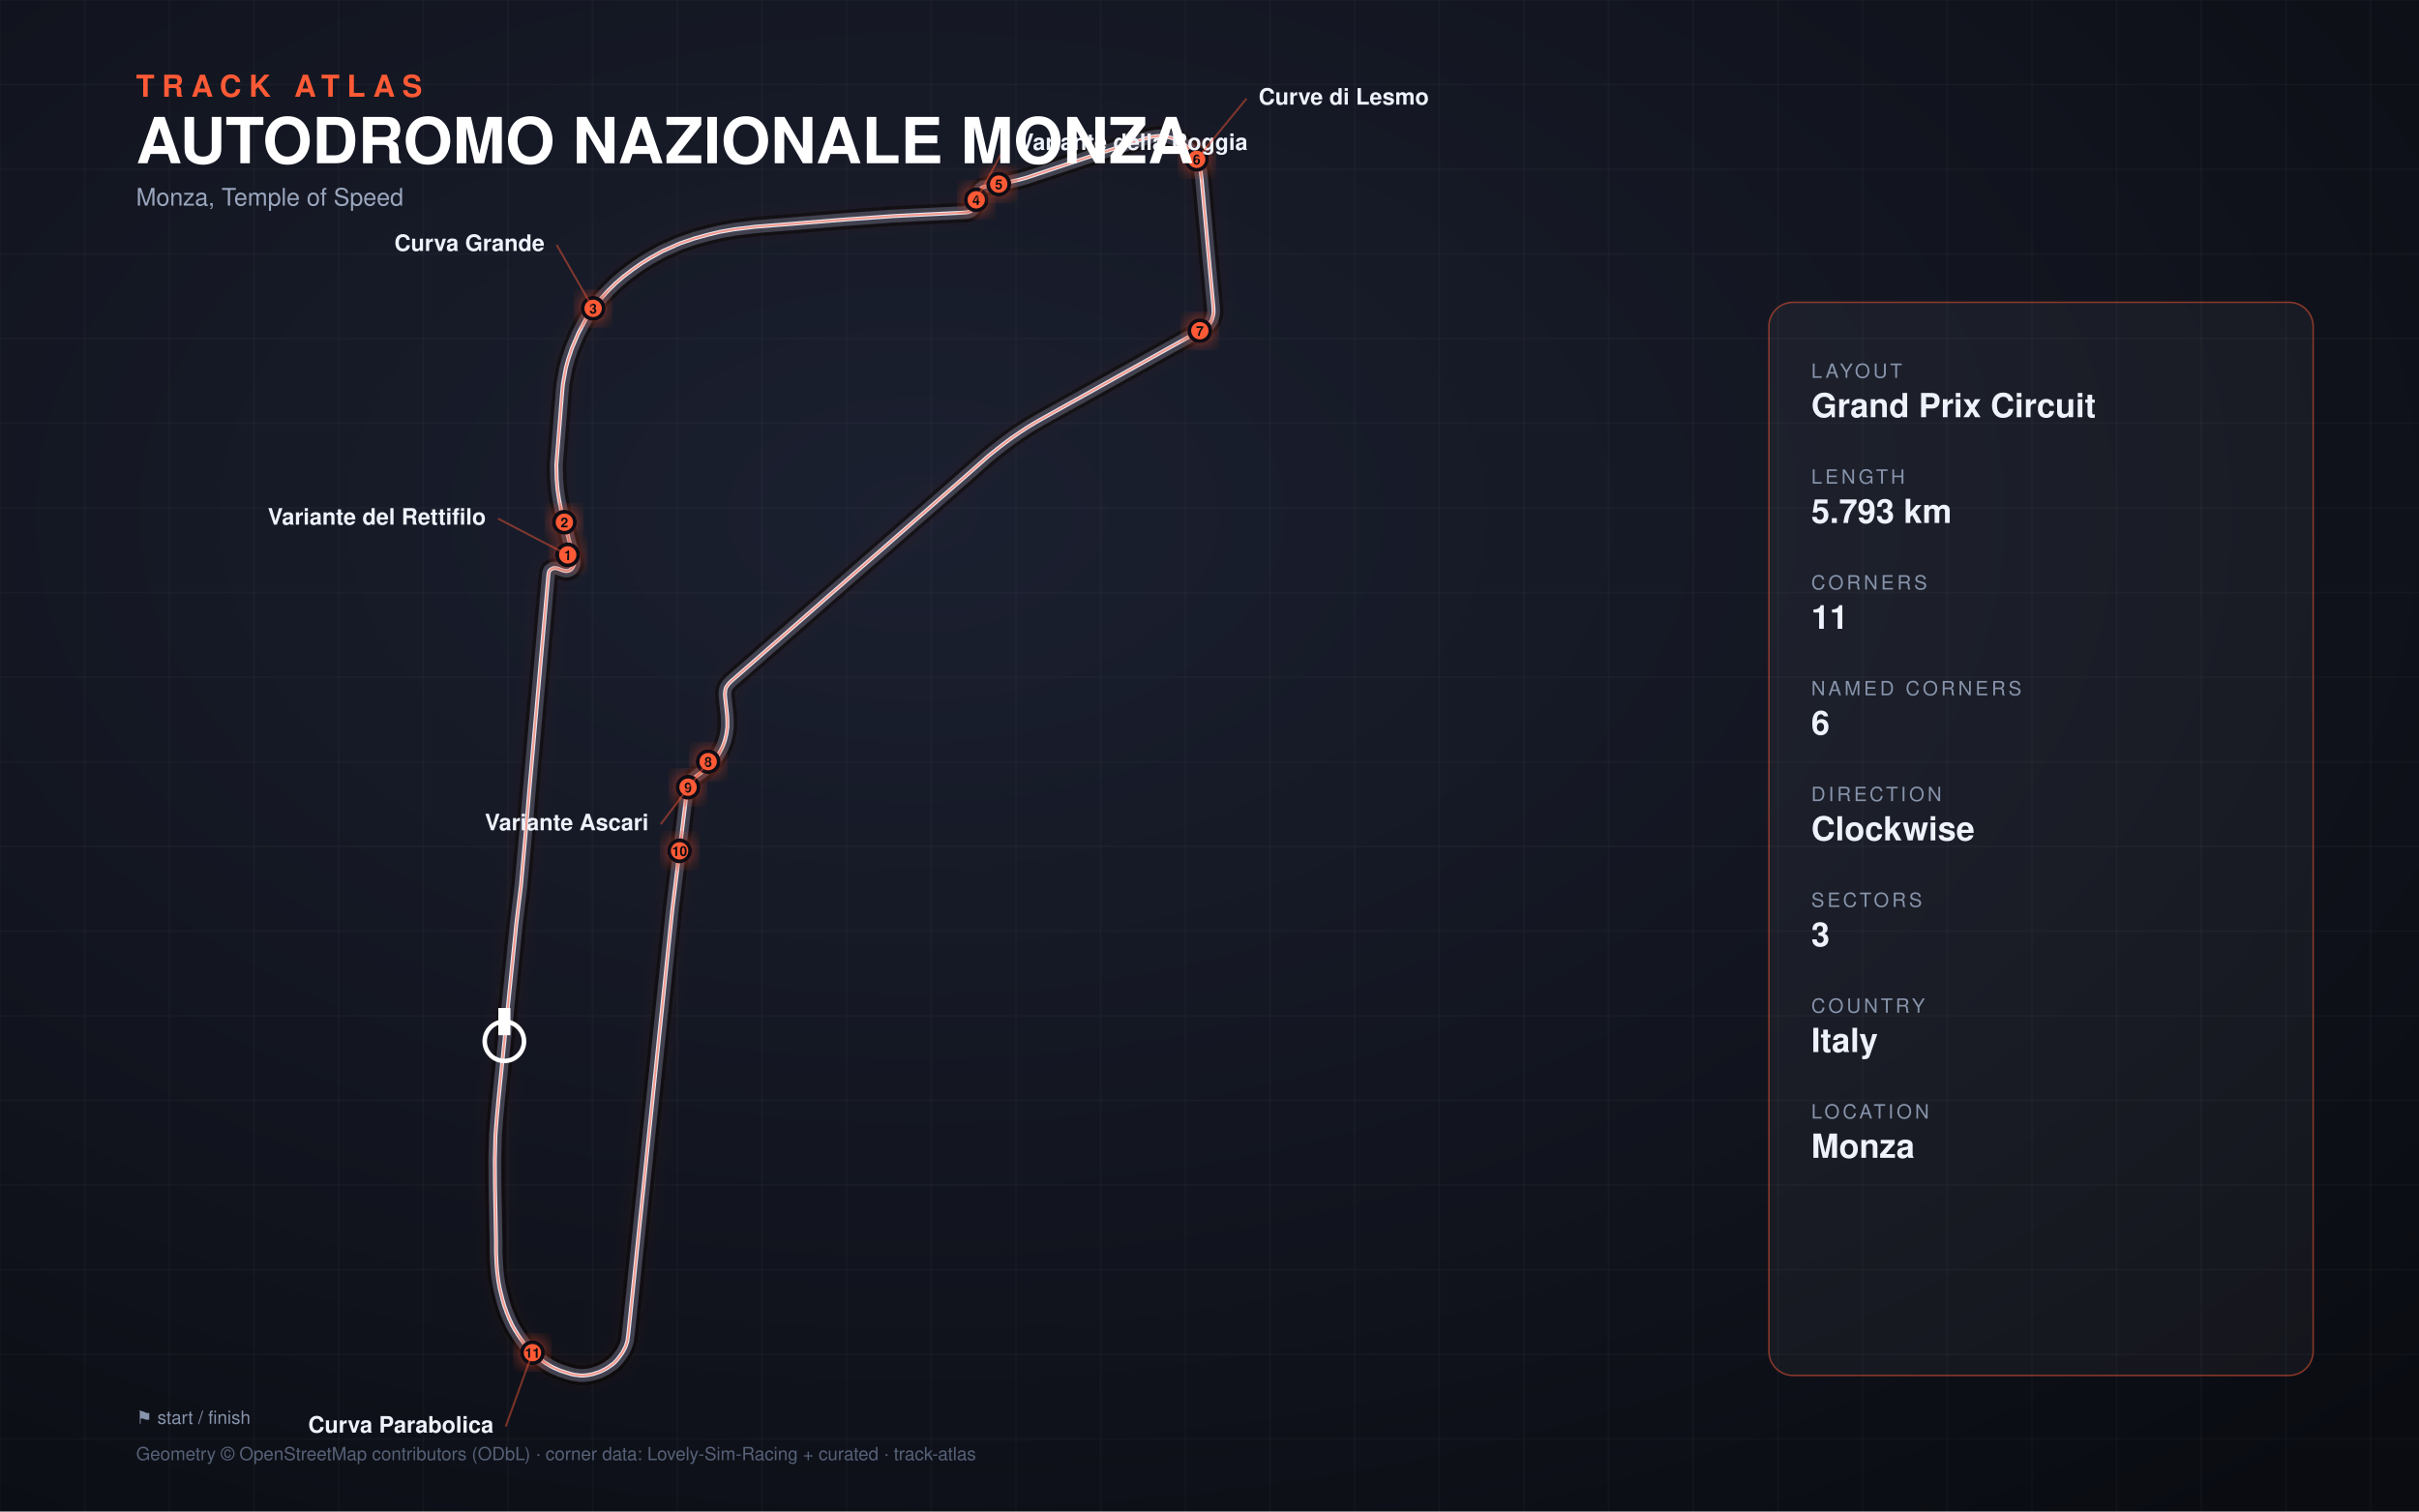
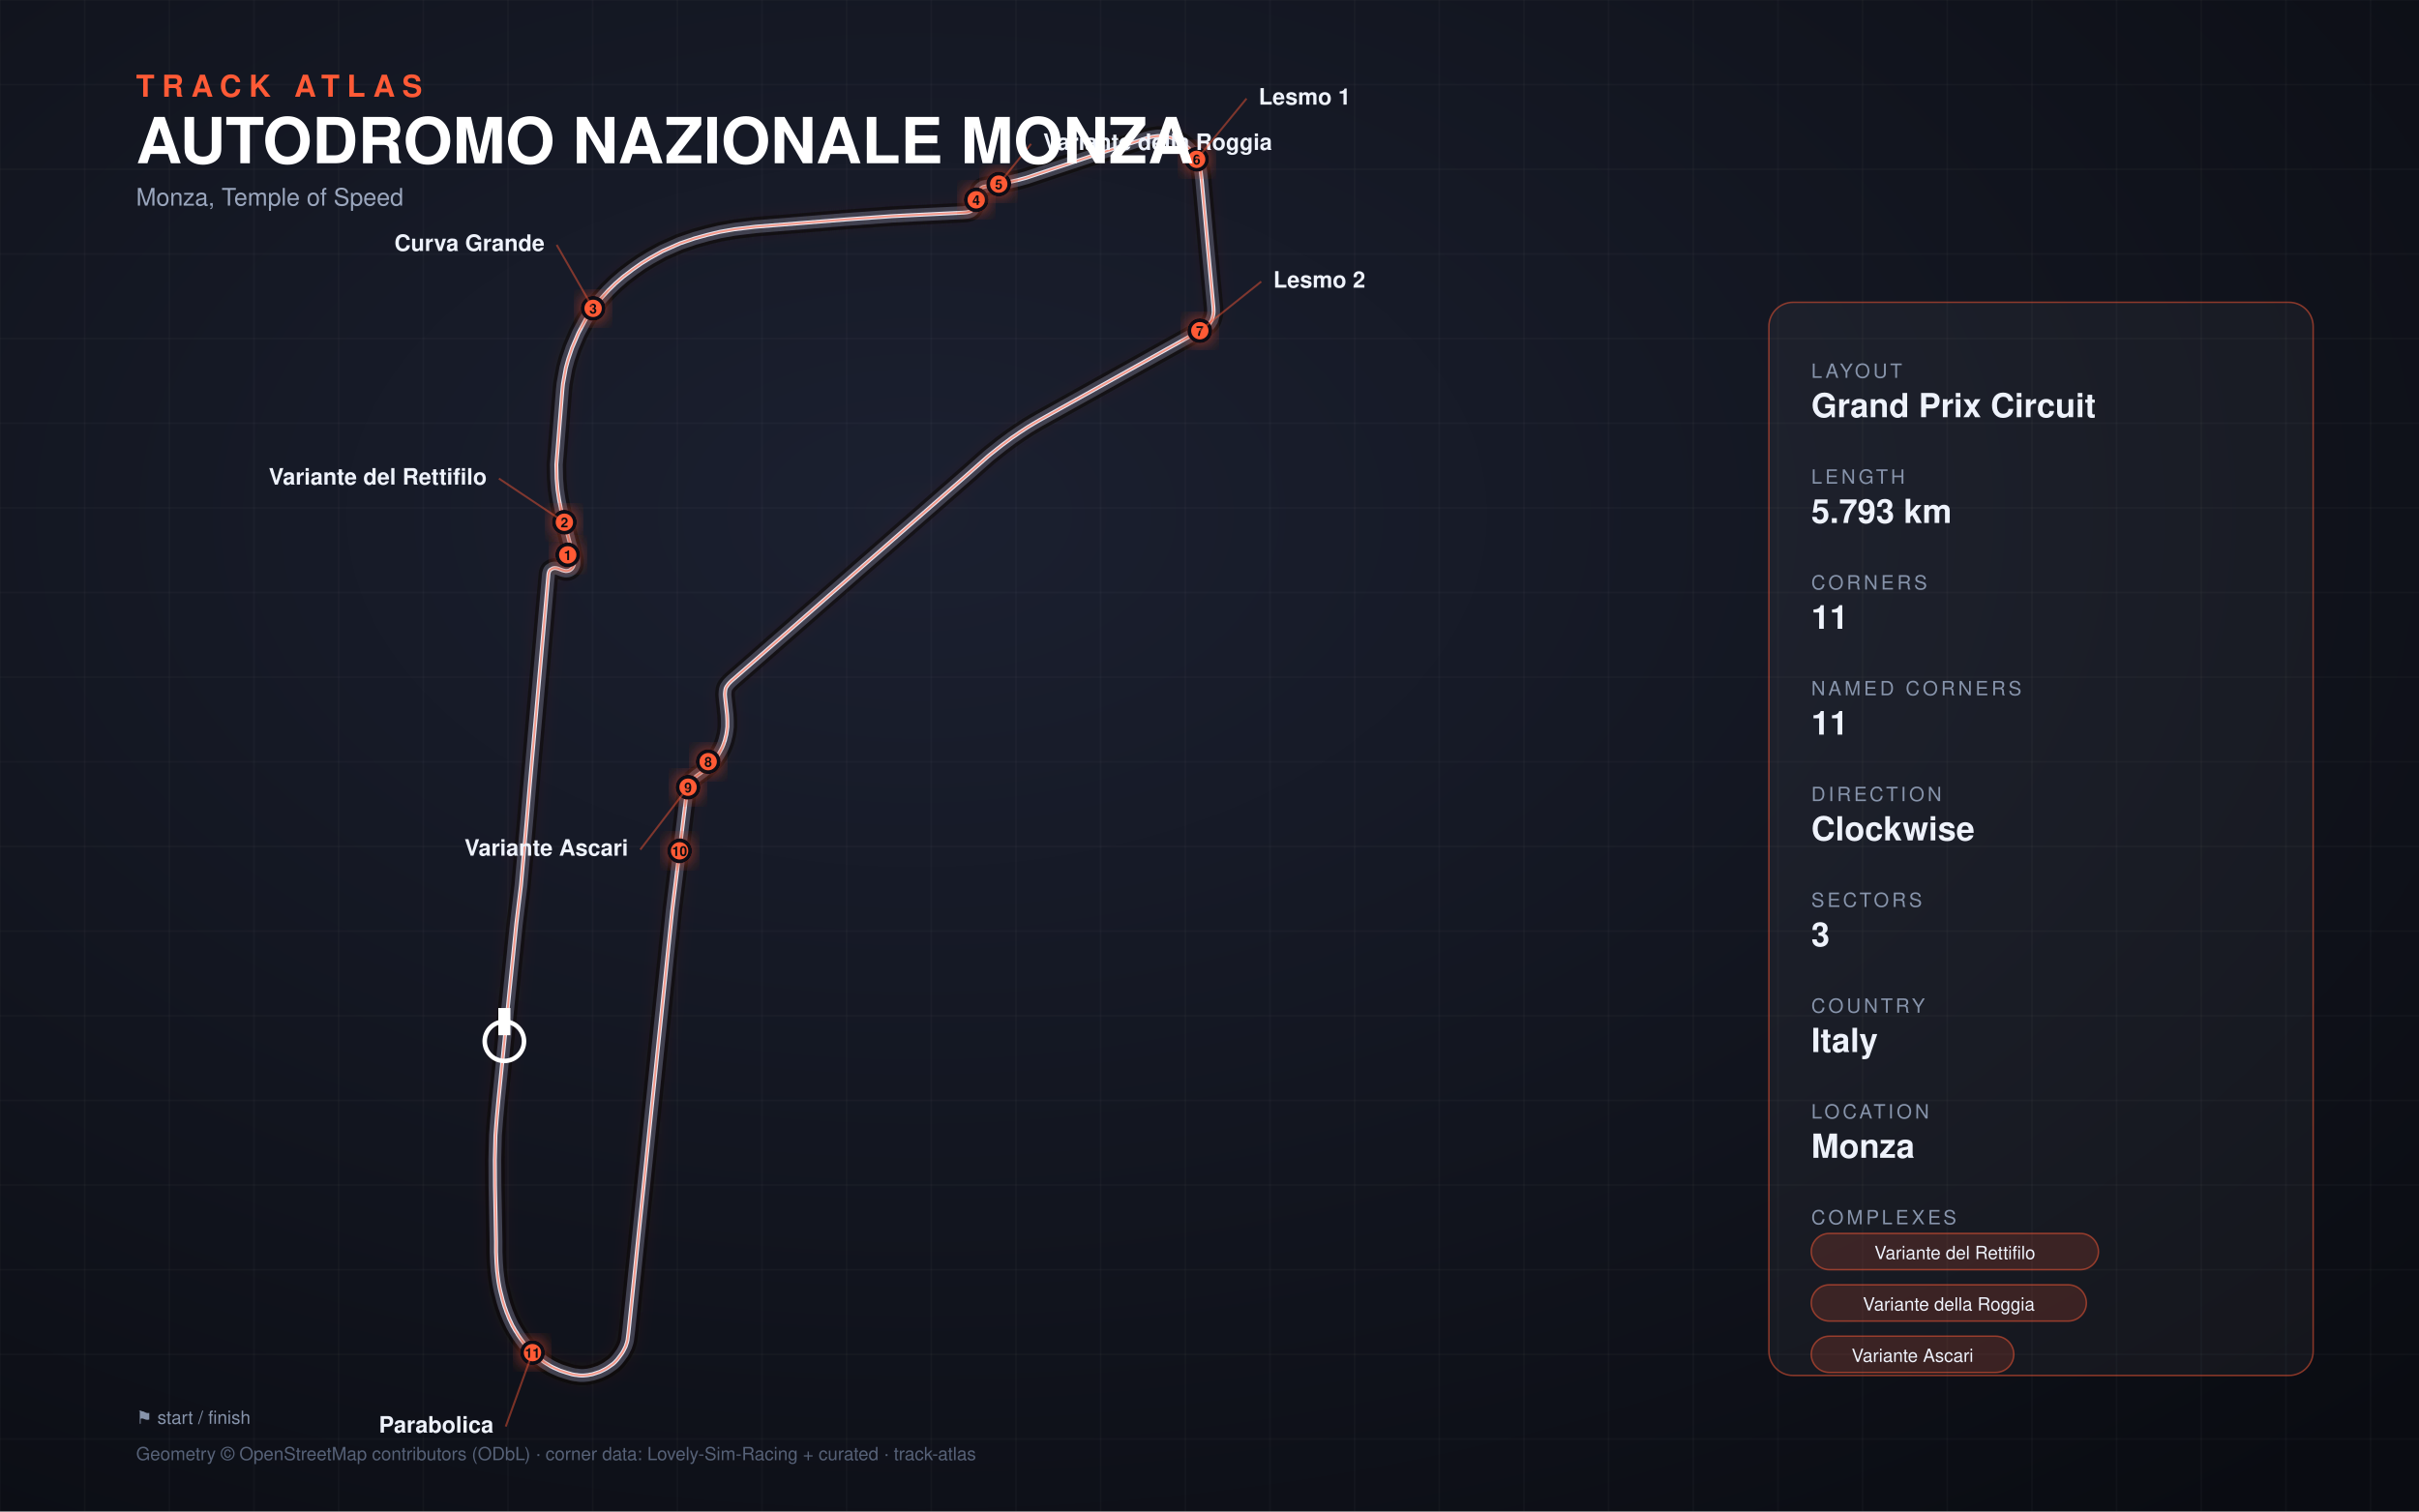
<svg xmlns="http://www.w3.org/2000/svg" width="1600" height="1000" viewBox="0 0 1600 1000" font-family="Helvetica, Arial, sans-serif">
  <defs>
    <radialGradient id="bg" cx="38%" cy="34%" r="85%">
      <stop offset="0%" stop-color="#1b2030" />
      <stop offset="55%" stop-color="#12151f" />
      <stop offset="100%" stop-color="#0a0c12" />
    </radialGradient>
    <linearGradient id="accent" x1="0" y1="0" x2="1" y2="1">
      <stop offset="0%" stop-color="#ff5a36" />
      <stop offset="100%" stop-color="#ffffff" />
    </linearGradient>
    <filter id="glow" x="-40%" y="-40%" width="180%" height="180%">
      <feGaussianBlur stdDeviation="6" result="b" />
      <feMerge>
        <feMergeNode in="b" />
        <feMergeNode in="SourceGraphic" />
      </feMerge>
    </filter>
  </defs>
  <rect width="1600" height="1000" fill="url(#bg)" />
  <line x1="0" y1="0" x2="0" y2="1000" stroke="#ffffff" stroke-opacity="0.025" />
  <line x1="56" y1="0" x2="56" y2="1000" stroke="#ffffff" stroke-opacity="0.025" />
  <line x1="112" y1="0" x2="112" y2="1000" stroke="#ffffff" stroke-opacity="0.025" />
  <line x1="168" y1="0" x2="168" y2="1000" stroke="#ffffff" stroke-opacity="0.025" />
  <line x1="224" y1="0" x2="224" y2="1000" stroke="#ffffff" stroke-opacity="0.025" />
  <line x1="280" y1="0" x2="280" y2="1000" stroke="#ffffff" stroke-opacity="0.025" />
  <line x1="336" y1="0" x2="336" y2="1000" stroke="#ffffff" stroke-opacity="0.025" />
  <line x1="392" y1="0" x2="392" y2="1000" stroke="#ffffff" stroke-opacity="0.025" />
  <line x1="448" y1="0" x2="448" y2="1000" stroke="#ffffff" stroke-opacity="0.025" />
  <line x1="504" y1="0" x2="504" y2="1000" stroke="#ffffff" stroke-opacity="0.025" />
  <line x1="560" y1="0" x2="560" y2="1000" stroke="#ffffff" stroke-opacity="0.025" />
  <line x1="616" y1="0" x2="616" y2="1000" stroke="#ffffff" stroke-opacity="0.025" />
  <line x1="672" y1="0" x2="672" y2="1000" stroke="#ffffff" stroke-opacity="0.025" />
  <line x1="728" y1="0" x2="728" y2="1000" stroke="#ffffff" stroke-opacity="0.025" />
  <line x1="784" y1="0" x2="784" y2="1000" stroke="#ffffff" stroke-opacity="0.025" />
  <line x1="840" y1="0" x2="840" y2="1000" stroke="#ffffff" stroke-opacity="0.025" />
  <line x1="896" y1="0" x2="896" y2="1000" stroke="#ffffff" stroke-opacity="0.025" />
  <line x1="952" y1="0" x2="952" y2="1000" stroke="#ffffff" stroke-opacity="0.025" />
  <line x1="1008" y1="0" x2="1008" y2="1000" stroke="#ffffff" stroke-opacity="0.025" />
  <line x1="1064" y1="0" x2="1064" y2="1000" stroke="#ffffff" stroke-opacity="0.025" />
  <line x1="1120" y1="0" x2="1120" y2="1000" stroke="#ffffff" stroke-opacity="0.025" />
  <line x1="1176" y1="0" x2="1176" y2="1000" stroke="#ffffff" stroke-opacity="0.025" />
  <line x1="1232" y1="0" x2="1232" y2="1000" stroke="#ffffff" stroke-opacity="0.025" />
  <line x1="1288" y1="0" x2="1288" y2="1000" stroke="#ffffff" stroke-opacity="0.025" />
  <line x1="1344" y1="0" x2="1344" y2="1000" stroke="#ffffff" stroke-opacity="0.025" />
  <line x1="1400" y1="0" x2="1400" y2="1000" stroke="#ffffff" stroke-opacity="0.025" />
  <line x1="1456" y1="0" x2="1456" y2="1000" stroke="#ffffff" stroke-opacity="0.025" />
  <line x1="1512" y1="0" x2="1512" y2="1000" stroke="#ffffff" stroke-opacity="0.025" />
  <line x1="1568" y1="0" x2="1568" y2="1000" stroke="#ffffff" stroke-opacity="0.025" />
  <line x1="0" y1="0" x2="1600" y2="0" stroke="#ffffff" stroke-opacity="0.025" />
  <line x1="0" y1="56" x2="1600" y2="56" stroke="#ffffff" stroke-opacity="0.025" />
  <line x1="0" y1="112" x2="1600" y2="112" stroke="#ffffff" stroke-opacity="0.025" />
  <line x1="0" y1="168" x2="1600" y2="168" stroke="#ffffff" stroke-opacity="0.025" />
  <line x1="0" y1="224" x2="1600" y2="224" stroke="#ffffff" stroke-opacity="0.025" />
  <line x1="0" y1="280" x2="1600" y2="280" stroke="#ffffff" stroke-opacity="0.025" />
  <line x1="0" y1="336" x2="1600" y2="336" stroke="#ffffff" stroke-opacity="0.025" />
  <line x1="0" y1="392" x2="1600" y2="392" stroke="#ffffff" stroke-opacity="0.025" />
  <line x1="0" y1="448" x2="1600" y2="448" stroke="#ffffff" stroke-opacity="0.025" />
  <line x1="0" y1="504" x2="1600" y2="504" stroke="#ffffff" stroke-opacity="0.025" />
  <line x1="0" y1="560" x2="1600" y2="560" stroke="#ffffff" stroke-opacity="0.025" />
  <line x1="0" y1="616" x2="1600" y2="616" stroke="#ffffff" stroke-opacity="0.025" />
  <line x1="0" y1="672" x2="1600" y2="672" stroke="#ffffff" stroke-opacity="0.025" />
  <line x1="0" y1="728" x2="1600" y2="728" stroke="#ffffff" stroke-opacity="0.025" />
  <line x1="0" y1="784" x2="1600" y2="784" stroke="#ffffff" stroke-opacity="0.025" />
  <line x1="0" y1="840" x2="1600" y2="840" stroke="#ffffff" stroke-opacity="0.025" />
  <line x1="0" y1="896" x2="1600" y2="896" stroke="#ffffff" stroke-opacity="0.025" />
  <line x1="0" y1="952" x2="1600" y2="952" stroke="#ffffff" stroke-opacity="0.025" />
  <path d="M 415.7,881.6 L 430.6,737.3 L 444.7,601.8 L 453.8,527.7 L 454.6,522.8 L 454.9,521.3 L 455.4,520.0 L 455.8,519.0 L 456.5,517.6 L 457.2,516.6 L 458.0,515.7 L 458.9,514.9 L 459.9,514.0 L 461.3,512.9 L 463.3,511.5 L 465.3,510.0 L 467.6,508.0 L 468.8,507.0 L 469.8,505.9 L 470.7,505.1 L 471.4,504.3 L 472.7,502.8 L 473.9,501.1 L 475.1,499.3 L 476.4,497.0 L 477.7,494.5 L 478.6,492.3 L 479.5,489.7 L 479.9,487.9 L 480.4,486.0 L 480.8,483.4 L 481.1,480.8 L 481.1,477.0 L 481.0,474.7 L 480.9,472.9 L 479.8,462.9 L 479.6,461.0 L 479.5,459.4 L 479.6,457.7 L 479.8,456.2 L 480.1,455.2 L 480.5,454.4 L 481.0,453.7 L 481.7,452.7 L 482.6,451.7 L 483.8,450.5 L 484.5,449.9 L 575.1,370.6 L 582.1,364.5 L 642.7,311.5 L 653.5,301.9 L 655.3,300.4 L 657.2,298.9 L 659.7,296.9 L 663.0,294.3 L 666.1,292.0 L 669.3,289.6 L 671.7,288.0 L 674.1,286.3 L 679.9,282.5 L 683.7,280.2 L 687.3,278.1 L 793.8,218.7 L 795.2,217.8 L 796.5,217.0 L 797.1,216.6 L 797.7,216.2 L 798.6,215.5 L 799.5,214.7 L 800.3,213.8 L 800.6,213.2 L 801.0,212.6 L 801.4,212.0 L 801.8,210.8 L 802.2,209.5 L 802.5,208.2 L 802.7,206.7 L 802.7,205.3 L 802.6,203.2 L 798.9,163.6 L 794.8,118.7 L 794.5,116.3 L 794.2,113.7 L 793.8,111.4 L 793.4,110.2 L 793.0,108.8 L 792.6,107.7 L 792.1,106.6 L 791.7,105.8 L 791.0,104.5 L 790.3,103.2 L 789.5,102.0 L 788.6,100.7 L 787.4,99.3 L 786.0,97.8 L 784.8,96.8 L 783.6,95.8 L 782.6,95.0 L 781.2,94.1 L 779.4,93.1 L 777.6,92.3 L 776.7,91.9 L 775.5,91.5 L 774.3,91.1 L 773.3,90.8 L 772.2,90.6 L 771.0,90.3 L 769.9,90.2 L 768.7,90.1 L 767.4,90.0 L 765.8,90.0 L 764.2,90.2 L 762.1,90.5 L 760.2,90.9 L 758.3,91.4 L 721.4,103.4 L 678.9,117.6 L 676.7,118.2 L 674.1,118.9 L 671.6,119.5 L 668.5,120.2 L 666.5,120.6 L 664.4,121.1 L 661.6,121.6 L 658.7,122.1 L 654.1,122.9 L 652.2,123.3 L 651.3,123.5 L 650.4,123.7 L 649.8,124.0 L 649.2,124.4 L 648.6,124.9 L 648.2,125.5 L 647.8,126.2 L 647.5,126.9 L 647.1,127.8 L 646.8,128.7 L 644.9,135.3 L 644.6,136.1 L 644.3,136.8 L 644.0,137.5 L 643.6,138.1 L 643.3,138.6 L 642.8,139.1 L 642.3,139.5 L 641.8,139.8 L 641.0,140.1 L 640.2,140.3 L 639.2,140.5 L 638.1,140.6 L 636.9,140.7 L 620.4,141.5 L 603.9,142.3 L 590.2,143.0 L 559.5,145.2 L 499.7,150.0 L 485.7,151.7 L 476.1,153.4 L 468.2,155.3 L 459.5,157.7 L 449.8,161.0 L 438.3,166.1 L 430.0,170.7 L 424.3,174.2 L 418.6,178.2 L 412.4,182.9 L 407.2,187.4 L 402.2,192.3 L 397.3,197.7 L 392.7,203.5 L 387.3,211.5 L 382.6,220.3 L 378.4,230.1 L 375.9,237.5 L 374.3,243.3 L 372.4,253.8 L 372.0,257.6 L 368.0,307.4 L 368.2,316.7 L 368.8,324.0 L 369.8,330.6 L 371.4,338.5 L 377.9,363.1 L 378.5,365.7 L 379.5,369.7 L 379.6,370.7 L 379.7,371.7 L 379.7,372.7 L 379.5,373.8 L 379.1,374.8 L 378.5,375.8 L 377.9,376.5 L 377.1,377.1 L 376.3,377.5 L 375.4,377.7 L 374.3,377.8 L 373.2,377.6 L 372.1,377.3 L 369.2,376.2 L 368.1,375.9 L 366.8,375.8 L 365.7,376.0 L 364.6,376.6 L 363.8,377.1 L 363.3,377.9 L 363.0,378.8 L 362.8,379.6 L 362.7,380.6 L 350.6,517.3 L 350.2,521.9 L 348.5,542.0 L 344.6,585.7 L 341.5,611.3 L 329.7,727.7 L 328.6,739.6 L 327.7,751.1 L 327.3,767.3 L 327.4,784.7 L 328.1,821.4 L 328.1,828.4 L 328.4,835.3 L 328.8,840.8 L 329.3,844.9 L 329.8,848.4 L 330.3,851.2 L 330.9,854.0 L 332.0,858.3 L 332.5,860.3 L 333.1,862.3 L 333.7,864.3 L 334.4,866.2 L 335.0,868.0 L 335.8,869.9 L 336.7,872.2 L 337.5,873.9 L 338.3,875.6 L 339.0,877.1 L 339.9,878.6 L 340.6,879.9 L 341.9,881.9 L 342.6,883.1 L 344.8,886.3 L 346.6,888.7 L 348.6,891.1 L 350.4,893.0 L 352.3,895.0 L 354.2,896.7 L 355.5,897.8 L 357.0,899.0 L 358.1,899.8 L 359.8,901.1 L 361.2,902.0 L 362.7,902.9 L 364.5,904.0 L 366.3,904.9 L 368.1,905.7 L 370.6,906.8 L 373.4,907.7 L 374.9,908.2 L 376.3,908.6 L 378.3,909.2 L 379.3,909.4 L 380.4,909.6 L 381.5,909.7 L 382.7,909.9 L 384.0,910.0 L 384.9,910.0 L 386.0,910.0 L 387.3,909.9 L 389.1,909.7 L 390.4,909.4 L 391.7,909.2 L 394.2,908.4 L 396.6,907.6 L 397.7,907.1 L 398.9,906.5 L 399.9,906.0 L 401.0,905.4 L 402.4,904.5 L 403.8,903.5 L 405.5,902.3 L 406.7,901.2 L 408.1,899.7 L 409.2,898.3 L 410.3,896.8 L 411.6,895.0 L 412.5,893.4 L 413.2,892.0 L 413.8,890.8 L 414.3,889.3 L 414.7,888.1 L 415.1,886.4 L 415.3,884.7 L 415.7,881.6 Z" fill="none" stroke="#000000" stroke-opacity="0.5" stroke-width="13" stroke-linejoin="round" stroke-linecap="round" />
  <path d="M 415.7,881.6 L 430.6,737.3 L 444.7,601.8 L 453.8,527.7 L 454.6,522.8 L 454.9,521.3 L 455.4,520.0 L 455.8,519.0 L 456.5,517.6 L 457.2,516.6 L 458.0,515.7 L 458.9,514.9 L 459.9,514.0 L 461.3,512.9 L 463.3,511.5 L 465.3,510.0 L 467.6,508.0 L 468.8,507.0 L 469.8,505.9 L 470.7,505.1 L 471.4,504.3 L 472.7,502.8 L 473.9,501.1 L 475.1,499.3 L 476.4,497.0 L 477.7,494.5 L 478.6,492.3 L 479.5,489.7 L 479.9,487.9 L 480.4,486.0 L 480.8,483.4 L 481.1,480.8 L 481.1,477.0 L 481.0,474.7 L 480.9,472.9 L 479.8,462.9 L 479.6,461.0 L 479.5,459.4 L 479.6,457.7 L 479.8,456.2 L 480.1,455.2 L 480.5,454.4 L 481.0,453.7 L 481.7,452.7 L 482.6,451.7 L 483.8,450.5 L 484.5,449.9 L 575.1,370.6 L 582.1,364.5 L 642.7,311.5 L 653.5,301.9 L 655.3,300.4 L 657.2,298.9 L 659.7,296.9 L 663.0,294.3 L 666.1,292.0 L 669.3,289.6 L 671.7,288.0 L 674.1,286.3 L 679.9,282.5 L 683.7,280.2 L 687.3,278.1 L 793.8,218.7 L 795.2,217.8 L 796.5,217.0 L 797.1,216.6 L 797.7,216.2 L 798.6,215.5 L 799.5,214.7 L 800.3,213.8 L 800.6,213.2 L 801.0,212.6 L 801.4,212.0 L 801.8,210.8 L 802.2,209.5 L 802.5,208.2 L 802.7,206.7 L 802.7,205.3 L 802.6,203.2 L 798.9,163.6 L 794.8,118.7 L 794.5,116.3 L 794.2,113.7 L 793.8,111.4 L 793.4,110.2 L 793.0,108.8 L 792.6,107.7 L 792.1,106.6 L 791.7,105.8 L 791.0,104.5 L 790.3,103.2 L 789.5,102.0 L 788.6,100.7 L 787.4,99.3 L 786.0,97.8 L 784.8,96.8 L 783.6,95.8 L 782.6,95.0 L 781.2,94.1 L 779.4,93.1 L 777.6,92.3 L 776.7,91.9 L 775.5,91.5 L 774.3,91.1 L 773.3,90.8 L 772.2,90.6 L 771.0,90.3 L 769.9,90.2 L 768.7,90.1 L 767.4,90.0 L 765.8,90.0 L 764.2,90.2 L 762.1,90.5 L 760.2,90.9 L 758.3,91.4 L 721.4,103.4 L 678.9,117.6 L 676.7,118.2 L 674.1,118.9 L 671.6,119.5 L 668.5,120.2 L 666.5,120.6 L 664.4,121.1 L 661.6,121.6 L 658.7,122.1 L 654.1,122.9 L 652.2,123.3 L 651.3,123.5 L 650.4,123.7 L 649.8,124.0 L 649.2,124.4 L 648.6,124.9 L 648.2,125.5 L 647.8,126.2 L 647.5,126.9 L 647.1,127.8 L 646.8,128.7 L 644.9,135.3 L 644.6,136.1 L 644.3,136.8 L 644.0,137.5 L 643.6,138.1 L 643.3,138.6 L 642.8,139.1 L 642.3,139.5 L 641.8,139.8 L 641.0,140.1 L 640.2,140.3 L 639.2,140.5 L 638.1,140.6 L 636.9,140.7 L 620.4,141.5 L 603.9,142.3 L 590.2,143.0 L 559.5,145.2 L 499.7,150.0 L 485.7,151.7 L 476.1,153.4 L 468.2,155.3 L 459.5,157.7 L 449.8,161.0 L 438.3,166.1 L 430.0,170.7 L 424.3,174.2 L 418.6,178.2 L 412.4,182.9 L 407.2,187.4 L 402.2,192.3 L 397.3,197.7 L 392.7,203.5 L 387.3,211.5 L 382.6,220.3 L 378.4,230.1 L 375.9,237.5 L 374.3,243.3 L 372.4,253.8 L 372.0,257.6 L 368.0,307.4 L 368.2,316.7 L 368.8,324.0 L 369.8,330.6 L 371.4,338.5 L 377.9,363.1 L 378.5,365.7 L 379.5,369.7 L 379.6,370.7 L 379.7,371.7 L 379.7,372.7 L 379.5,373.8 L 379.1,374.8 L 378.5,375.8 L 377.9,376.5 L 377.1,377.1 L 376.3,377.5 L 375.4,377.7 L 374.3,377.8 L 373.2,377.6 L 372.1,377.3 L 369.2,376.2 L 368.1,375.9 L 366.8,375.8 L 365.7,376.0 L 364.6,376.6 L 363.8,377.1 L 363.3,377.9 L 363.0,378.8 L 362.8,379.6 L 362.7,380.6 L 350.6,517.3 L 350.2,521.9 L 348.5,542.0 L 344.6,585.7 L 341.5,611.3 L 329.7,727.7 L 328.6,739.6 L 327.7,751.1 L 327.3,767.3 L 327.4,784.7 L 328.1,821.4 L 328.1,828.4 L 328.4,835.3 L 328.8,840.8 L 329.3,844.9 L 329.8,848.4 L 330.3,851.2 L 330.9,854.0 L 332.0,858.3 L 332.5,860.3 L 333.1,862.3 L 333.7,864.3 L 334.4,866.2 L 335.0,868.0 L 335.8,869.9 L 336.7,872.2 L 337.5,873.9 L 338.3,875.6 L 339.0,877.1 L 339.9,878.6 L 340.6,879.9 L 341.9,881.9 L 342.6,883.1 L 344.8,886.3 L 346.6,888.7 L 348.6,891.1 L 350.4,893.0 L 352.3,895.0 L 354.2,896.7 L 355.5,897.8 L 357.0,899.0 L 358.1,899.8 L 359.8,901.1 L 361.2,902.0 L 362.7,902.9 L 364.5,904.0 L 366.3,904.9 L 368.1,905.7 L 370.6,906.8 L 373.4,907.7 L 374.9,908.2 L 376.3,908.6 L 378.3,909.2 L 379.3,909.4 L 380.4,909.6 L 381.5,909.7 L 382.7,909.9 L 384.0,910.0 L 384.9,910.0 L 386.0,910.0 L 387.3,909.9 L 389.1,909.7 L 390.4,909.4 L 391.7,909.2 L 394.2,908.4 L 396.6,907.6 L 397.7,907.1 L 398.9,906.5 L 399.9,906.0 L 401.0,905.4 L 402.4,904.5 L 403.8,903.5 L 405.5,902.3 L 406.7,901.2 L 408.1,899.7 L 409.2,898.3 L 410.3,896.8 L 411.6,895.0 L 412.5,893.4 L 413.2,892.0 L 413.8,890.8 L 414.3,889.3 L 414.7,888.1 L 415.1,886.4 L 415.3,884.7 L 415.7,881.6 Z" fill="none" stroke="#39404f" stroke-width="8.5" stroke-linejoin="round" stroke-linecap="round" />
  <path d="M 415.7,881.6 L 430.6,737.3 L 444.7,601.8 L 453.8,527.7 L 454.6,522.8 L 454.9,521.3 L 455.4,520.0 L 455.8,519.0 L 456.5,517.6 L 457.2,516.6 L 458.0,515.7 L 458.9,514.9 L 459.9,514.0 L 461.3,512.9 L 463.3,511.5 L 465.3,510.0 L 467.6,508.0 L 468.8,507.0 L 469.8,505.9 L 470.7,505.1 L 471.4,504.3 L 472.7,502.8 L 473.9,501.1 L 475.1,499.3 L 476.4,497.0 L 477.7,494.5 L 478.6,492.3 L 479.5,489.7 L 479.9,487.9 L 480.4,486.0 L 480.8,483.4 L 481.1,480.8 L 481.1,477.0 L 481.0,474.7 L 480.9,472.9 L 479.8,462.9 L 479.6,461.0 L 479.5,459.4 L 479.6,457.7 L 479.8,456.2 L 480.1,455.2 L 480.5,454.4 L 481.0,453.7 L 481.7,452.7 L 482.6,451.7 L 483.8,450.5 L 484.5,449.9 L 575.1,370.6 L 582.1,364.5 L 642.7,311.5 L 653.5,301.9 L 655.3,300.4 L 657.2,298.9 L 659.7,296.9 L 663.0,294.3 L 666.1,292.0 L 669.3,289.6 L 671.7,288.0 L 674.1,286.3 L 679.9,282.5 L 683.7,280.2 L 687.3,278.1 L 793.8,218.7 L 795.2,217.8 L 796.5,217.0 L 797.1,216.6 L 797.7,216.2 L 798.6,215.5 L 799.5,214.7 L 800.3,213.8 L 800.6,213.2 L 801.0,212.6 L 801.4,212.0 L 801.8,210.8 L 802.2,209.5 L 802.5,208.2 L 802.7,206.7 L 802.7,205.3 L 802.6,203.2 L 798.9,163.6 L 794.8,118.7 L 794.5,116.3 L 794.2,113.7 L 793.8,111.4 L 793.4,110.2 L 793.0,108.8 L 792.6,107.7 L 792.1,106.6 L 791.7,105.8 L 791.0,104.5 L 790.3,103.2 L 789.5,102.0 L 788.6,100.7 L 787.4,99.3 L 786.0,97.8 L 784.8,96.8 L 783.6,95.8 L 782.6,95.0 L 781.2,94.1 L 779.4,93.1 L 777.6,92.3 L 776.7,91.9 L 775.5,91.5 L 774.3,91.1 L 773.3,90.8 L 772.2,90.6 L 771.0,90.3 L 769.9,90.2 L 768.7,90.1 L 767.4,90.0 L 765.8,90.0 L 764.2,90.2 L 762.1,90.5 L 760.2,90.9 L 758.3,91.4 L 721.4,103.4 L 678.9,117.6 L 676.7,118.2 L 674.1,118.9 L 671.6,119.5 L 668.5,120.2 L 666.5,120.6 L 664.4,121.1 L 661.6,121.6 L 658.7,122.1 L 654.1,122.9 L 652.2,123.3 L 651.3,123.5 L 650.4,123.7 L 649.8,124.0 L 649.2,124.4 L 648.6,124.9 L 648.2,125.5 L 647.8,126.2 L 647.5,126.9 L 647.1,127.8 L 646.8,128.7 L 644.9,135.3 L 644.6,136.1 L 644.3,136.8 L 644.0,137.5 L 643.6,138.1 L 643.3,138.6 L 642.8,139.1 L 642.3,139.5 L 641.8,139.8 L 641.0,140.1 L 640.2,140.3 L 639.2,140.5 L 638.1,140.6 L 636.9,140.7 L 620.4,141.5 L 603.9,142.3 L 590.2,143.0 L 559.5,145.2 L 499.7,150.0 L 485.7,151.7 L 476.1,153.4 L 468.2,155.3 L 459.5,157.7 L 449.8,161.0 L 438.3,166.1 L 430.0,170.7 L 424.3,174.2 L 418.6,178.2 L 412.4,182.9 L 407.2,187.4 L 402.2,192.3 L 397.3,197.7 L 392.7,203.5 L 387.3,211.5 L 382.6,220.3 L 378.4,230.1 L 375.9,237.5 L 374.3,243.3 L 372.4,253.8 L 372.0,257.6 L 368.0,307.4 L 368.2,316.7 L 368.8,324.0 L 369.8,330.6 L 371.4,338.5 L 377.9,363.1 L 378.5,365.7 L 379.5,369.7 L 379.6,370.7 L 379.7,371.7 L 379.7,372.7 L 379.5,373.8 L 379.1,374.8 L 378.5,375.8 L 377.9,376.5 L 377.1,377.1 L 376.3,377.5 L 375.4,377.7 L 374.3,377.8 L 373.2,377.6 L 372.1,377.3 L 369.2,376.2 L 368.1,375.9 L 366.8,375.8 L 365.7,376.0 L 364.6,376.6 L 363.8,377.1 L 363.3,377.9 L 363.0,378.8 L 362.8,379.6 L 362.7,380.6 L 350.6,517.3 L 350.2,521.9 L 348.5,542.0 L 344.6,585.7 L 341.5,611.3 L 329.7,727.7 L 328.6,739.6 L 327.7,751.1 L 327.3,767.3 L 327.4,784.7 L 328.1,821.4 L 328.1,828.4 L 328.4,835.3 L 328.8,840.8 L 329.3,844.9 L 329.8,848.4 L 330.3,851.2 L 330.9,854.0 L 332.0,858.3 L 332.5,860.3 L 333.1,862.3 L 333.7,864.3 L 334.4,866.2 L 335.0,868.0 L 335.8,869.9 L 336.7,872.2 L 337.5,873.9 L 338.3,875.6 L 339.0,877.1 L 339.9,878.6 L 340.6,879.9 L 341.9,881.9 L 342.6,883.1 L 344.8,886.3 L 346.6,888.7 L 348.6,891.1 L 350.4,893.0 L 352.3,895.0 L 354.2,896.7 L 355.5,897.8 L 357.0,899.0 L 358.1,899.8 L 359.8,901.1 L 361.2,902.0 L 362.7,902.9 L 364.5,904.0 L 366.3,904.9 L 368.1,905.7 L 370.6,906.8 L 373.4,907.7 L 374.9,908.2 L 376.3,908.6 L 378.3,909.2 L 379.3,909.4 L 380.4,909.6 L 381.5,909.7 L 382.7,909.9 L 384.0,910.0 L 384.9,910.0 L 386.0,910.0 L 387.3,909.9 L 389.1,909.7 L 390.4,909.4 L 391.7,909.2 L 394.2,908.4 L 396.6,907.6 L 397.7,907.1 L 398.9,906.5 L 399.9,906.0 L 401.0,905.4 L 402.4,904.5 L 403.8,903.5 L 405.5,902.3 L 406.7,901.2 L 408.1,899.7 L 409.2,898.3 L 410.3,896.8 L 411.6,895.0 L 412.5,893.4 L 413.2,892.0 L 413.8,890.8 L 414.3,889.3 L 414.7,888.1 L 415.1,886.4 L 415.3,884.7 L 415.7,881.6 Z" fill="none" stroke="#e7edf8" stroke-width="2.6" stroke-linejoin="round" stroke-linecap="round" />
  <path d="M 415.7,881.6 L 430.6,737.3 L 444.7,601.8 L 453.8,527.7 L 454.6,522.8 L 454.9,521.3 L 455.4,520.0 L 455.8,519.0 L 456.5,517.6 L 457.2,516.6 L 458.0,515.7 L 458.9,514.9 L 459.9,514.0 L 461.3,512.9 L 463.3,511.5 L 465.3,510.0 L 467.6,508.0 L 468.8,507.0 L 469.8,505.9 L 470.7,505.1 L 471.4,504.3 L 472.7,502.8 L 473.9,501.1 L 475.1,499.3 L 476.4,497.0 L 477.7,494.5 L 478.6,492.3 L 479.5,489.7 L 479.9,487.9 L 480.4,486.0 L 480.8,483.4 L 481.1,480.8 L 481.1,477.0 L 481.0,474.7 L 480.9,472.9 L 479.8,462.9 L 479.6,461.0 L 479.5,459.4 L 479.6,457.7 L 479.8,456.2 L 480.1,455.2 L 480.5,454.4 L 481.0,453.7 L 481.7,452.7 L 482.6,451.7 L 483.8,450.5 L 484.5,449.9 L 575.1,370.6 L 582.1,364.5 L 642.7,311.5 L 653.5,301.9 L 655.3,300.4 L 657.2,298.9 L 659.7,296.9 L 663.0,294.3 L 666.1,292.0 L 669.3,289.6 L 671.7,288.0 L 674.1,286.3 L 679.9,282.5 L 683.7,280.2 L 687.3,278.1 L 793.8,218.7 L 795.2,217.8 L 796.5,217.0 L 797.1,216.6 L 797.7,216.2 L 798.6,215.5 L 799.5,214.7 L 800.3,213.8 L 800.6,213.2 L 801.0,212.6 L 801.4,212.0 L 801.8,210.8 L 802.2,209.5 L 802.5,208.2 L 802.7,206.7 L 802.7,205.3 L 802.6,203.2 L 798.9,163.6 L 794.8,118.7 L 794.5,116.3 L 794.2,113.7 L 793.8,111.4 L 793.4,110.2 L 793.0,108.8 L 792.6,107.7 L 792.1,106.6 L 791.7,105.8 L 791.0,104.5 L 790.3,103.2 L 789.5,102.0 L 788.6,100.7 L 787.4,99.3 L 786.0,97.8 L 784.8,96.8 L 783.6,95.8 L 782.6,95.0 L 781.2,94.1 L 779.4,93.1 L 777.6,92.3 L 776.7,91.9 L 775.5,91.5 L 774.3,91.1 L 773.3,90.8 L 772.2,90.6 L 771.0,90.3 L 769.9,90.2 L 768.7,90.1 L 767.4,90.0 L 765.8,90.0 L 764.2,90.2 L 762.1,90.5 L 760.2,90.9 L 758.3,91.4 L 721.4,103.4 L 678.9,117.6 L 676.7,118.2 L 674.1,118.9 L 671.6,119.5 L 668.5,120.2 L 666.5,120.6 L 664.4,121.1 L 661.6,121.6 L 658.7,122.1 L 654.1,122.9 L 652.2,123.3 L 651.3,123.5 L 650.4,123.7 L 649.8,124.0 L 649.2,124.4 L 648.6,124.9 L 648.2,125.5 L 647.8,126.2 L 647.5,126.9 L 647.1,127.8 L 646.8,128.7 L 644.9,135.3 L 644.6,136.1 L 644.3,136.8 L 644.0,137.5 L 643.6,138.1 L 643.3,138.6 L 642.8,139.1 L 642.3,139.5 L 641.8,139.8 L 641.0,140.1 L 640.2,140.3 L 639.2,140.5 L 638.1,140.6 L 636.9,140.7 L 620.4,141.5 L 603.9,142.3 L 590.2,143.0 L 559.5,145.2 L 499.7,150.0 L 485.7,151.7 L 476.1,153.4 L 468.2,155.3 L 459.5,157.7 L 449.8,161.0 L 438.3,166.1 L 430.0,170.7 L 424.3,174.2 L 418.6,178.2 L 412.4,182.9 L 407.2,187.4 L 402.2,192.3 L 397.3,197.7 L 392.7,203.5 L 387.3,211.5 L 382.6,220.3 L 378.4,230.1 L 375.9,237.5 L 374.3,243.3 L 372.4,253.8 L 372.0,257.6 L 368.0,307.4 L 368.2,316.7 L 368.8,324.0 L 369.8,330.6 L 371.4,338.5 L 377.9,363.1 L 378.5,365.7 L 379.5,369.7 L 379.6,370.7 L 379.7,371.7 L 379.7,372.7 L 379.5,373.8 L 379.1,374.8 L 378.5,375.8 L 377.9,376.5 L 377.1,377.1 L 376.3,377.5 L 375.4,377.7 L 374.3,377.8 L 373.2,377.6 L 372.1,377.3 L 369.2,376.2 L 368.1,375.9 L 366.8,375.8 L 365.7,376.0 L 364.6,376.6 L 363.8,377.1 L 363.3,377.9 L 363.0,378.8 L 362.8,379.6 L 362.7,380.6 L 350.6,517.3 L 350.2,521.9 L 348.5,542.0 L 344.6,585.7 L 341.5,611.3 L 329.7,727.7 L 328.6,739.6 L 327.7,751.1 L 327.3,767.3 L 327.4,784.7 L 328.1,821.4 L 328.1,828.4 L 328.4,835.3 L 328.8,840.8 L 329.3,844.9 L 329.8,848.4 L 330.3,851.2 L 330.9,854.0 L 332.0,858.3 L 332.5,860.3 L 333.1,862.3 L 333.7,864.3 L 334.4,866.2 L 335.0,868.0 L 335.8,869.9 L 336.7,872.2 L 337.5,873.9 L 338.3,875.6 L 339.0,877.1 L 339.9,878.6 L 340.6,879.9 L 341.9,881.9 L 342.6,883.1 L 344.8,886.3 L 346.6,888.7 L 348.6,891.1 L 350.4,893.0 L 352.3,895.0 L 354.2,896.7 L 355.5,897.8 L 357.0,899.0 L 358.1,899.8 L 359.8,901.1 L 361.2,902.0 L 362.7,902.9 L 364.5,904.0 L 366.3,904.9 L 368.1,905.7 L 370.6,906.8 L 373.4,907.7 L 374.9,908.2 L 376.3,908.6 L 378.3,909.2 L 379.3,909.4 L 380.4,909.6 L 381.5,909.7 L 382.7,909.9 L 384.0,910.0 L 384.9,910.0 L 386.0,910.0 L 387.3,909.9 L 389.1,909.7 L 390.4,909.4 L 391.7,909.2 L 394.2,908.4 L 396.6,907.6 L 397.7,907.1 L 398.9,906.5 L 399.9,906.0 L 401.0,905.4 L 402.4,904.5 L 403.8,903.5 L 405.5,902.3 L 406.7,901.2 L 408.1,899.7 L 409.2,898.3 L 410.3,896.8 L 411.6,895.0 L 412.5,893.4 L 413.2,892.0 L 413.8,890.8 L 414.3,889.3 L 414.7,888.1 L 415.1,886.4 L 415.3,884.7 L 415.7,881.6 Z" fill="none" stroke="#ff5a36" stroke-opacity="0.55" stroke-width="1.2" stroke-linejoin="round" filter="url(#glow)" />
  <circle cx="333.6" cy="688.9" r="13" fill="none" stroke="#ffffff" stroke-width="3" />
  <rect x="329.6" y="666.9" width="8" height="18" fill="#ffffff" />
  <circle cx="375.5" cy="367.1" r="7" fill="#ff5a36" stroke="#0a0c12" stroke-width="2.5" filter="url(#glow)" />
  <text x="375.5" y="370.5" font-size="9" font-weight="700" fill="#0a0c12" text-anchor="middle">1</text>
  <circle cx="373.3" cy="345.5" r="7" fill="#ff5a36" stroke="#0a0c12" stroke-width="2.5" filter="url(#glow)" />
  <text x="373.3" y="348.9" font-size="9" font-weight="700" fill="#0a0c12" text-anchor="middle">2</text>
  <circle cx="392.3" cy="204.0" r="7" fill="#ff5a36" stroke="#0a0c12" stroke-width="2.5" filter="url(#glow)" />
  <text x="392.3" y="207.4" font-size="9" font-weight="700" fill="#0a0c12" text-anchor="middle">3</text>
  <circle cx="645.7" cy="132.2" r="7" fill="#ff5a36" stroke="#0a0c12" stroke-width="2.5" filter="url(#glow)" />
  <text x="645.7" y="135.6" font-size="9" font-weight="700" fill="#0a0c12" text-anchor="middle">4</text>
  <circle cx="660.6" cy="121.8" r="7" fill="#ff5a36" stroke="#0a0c12" stroke-width="2.5" filter="url(#glow)" />
  <text x="660.6" y="125.2" font-size="9" font-weight="700" fill="#0a0c12" text-anchor="middle">5</text>
  <circle cx="791.5" cy="105.4" r="7" fill="#ff5a36" stroke="#0a0c12" stroke-width="2.5" filter="url(#glow)" />
  <text x="791.5" y="108.8" font-size="9" font-weight="700" fill="#0a0c12" text-anchor="middle">6</text>
  <circle cx="793.6" cy="218.8" r="7" fill="#ff5a36" stroke="#0a0c12" stroke-width="2.5" filter="url(#glow)" />
  <text x="793.6" y="222.2" font-size="9" font-weight="700" fill="#0a0c12" text-anchor="middle">7</text>
  <circle cx="468.4" cy="503.9" r="7" fill="#ff5a36" stroke="#0a0c12" stroke-width="2.5" filter="url(#glow)" />
  <text x="468.4" y="507.3" font-size="9" font-weight="700" fill="#0a0c12" text-anchor="middle">8</text>
  <circle cx="455.1" cy="520.8" r="7" fill="#ff5a36" stroke="#0a0c12" stroke-width="2.5" filter="url(#glow)" />
  <text x="455.1" y="524.2" font-size="9" font-weight="700" fill="#0a0c12" text-anchor="middle">9</text>
  <circle cx="449.5" cy="562.9" r="7" fill="#ff5a36" stroke="#0a0c12" stroke-width="2.5" filter="url(#glow)" />
  <text x="449.5" y="566.3" font-size="9" font-weight="700" fill="#0a0c12" text-anchor="middle">10</text>
  <circle cx="352.2" cy="894.9" r="7" fill="#ff5a36" stroke="#0a0c12" stroke-width="2.5" filter="url(#glow)" />
  <text x="352.2" y="898.3" font-size="9" font-weight="700" fill="#0a0c12" text-anchor="middle">11</text>
-   <line x1="375.5" y1="367.1" x2="329.4" y2="343.1" stroke="#ff5a36" stroke-opacity="0.45" stroke-width="1.3" />
-   <text x="321.4" y="347.1" font-size="15" font-weight="600" fill="#eef2fb" text-anchor="end">Variante del Rettifilo</text>
+   <line x1="373.3" y1="345.5" x2="330.0" y2="316.6" stroke="#ff5a36" stroke-opacity="0.45" stroke-width="1.3" />
+   <text x="322.0" y="320.6" font-size="15" font-weight="600" fill="#eef2fb" text-anchor="end">Variante del Rettifilo</text>
  <line x1="392.3" y1="204.0" x2="368.2" y2="162.0" stroke="#ff5a36" stroke-opacity="0.45" stroke-width="1.3" />
  <text x="360.2" y="166.0" font-size="15" font-weight="600" fill="#eef2fb" text-anchor="end">Curva Grande</text>
-   <line x1="645.7" y1="132.2" x2="665.8" y2="95.2" stroke="#ff5a36" stroke-opacity="0.45" stroke-width="1.3" />
-   <text x="673.8" y="99.2" font-size="15" font-weight="600" fill="#eef2fb" text-anchor="start">Variante della Roggia</text>
+   <line x1="660.6" y1="121.8" x2="682.0" y2="95.2" stroke="#ff5a36" stroke-opacity="0.45" stroke-width="1.3" />
+   <text x="690.0" y="99.2" font-size="15" font-weight="600" fill="#eef2fb" text-anchor="start">Variante della Roggia</text>
  <line x1="791.5" y1="105.4" x2="824.5" y2="65.2" stroke="#ff5a36" stroke-opacity="0.45" stroke-width="1.3" />
-   <text x="832.5" y="69.2" font-size="15" font-weight="600" fill="#eef2fb" text-anchor="start">Curve di Lesmo</text>
-   <line x1="468.4" y1="503.9" x2="437.0" y2="545.3" stroke="#ff5a36" stroke-opacity="0.45" stroke-width="1.3" />
-   <text x="429.0" y="549.3" font-size="15" font-weight="600" fill="#eef2fb" text-anchor="end">Variante Ascari</text>
+   <text x="832.5" y="69.2" font-size="15" font-weight="600" fill="#eef2fb" text-anchor="start">Lesmo 1</text>
+   <line x1="793.6" y1="218.8" x2="834.2" y2="186.3" stroke="#ff5a36" stroke-opacity="0.45" stroke-width="1.3" />
+   <text x="842.2" y="190.3" font-size="15" font-weight="600" fill="#eef2fb" text-anchor="start">Lesmo 2</text>
+   <line x1="455.1" y1="520.8" x2="423.5" y2="562.1" stroke="#ff5a36" stroke-opacity="0.45" stroke-width="1.3" />
+   <text x="415.5" y="566.1" font-size="15" font-weight="600" fill="#eef2fb" text-anchor="end">Variante Ascari</text>
  <line x1="352.2" y1="894.9" x2="334.5" y2="943.8" stroke="#ff5a36" stroke-opacity="0.45" stroke-width="1.3" />
-   <text x="326.5" y="947.8" font-size="15" font-weight="600" fill="#eef2fb" text-anchor="end">Curva Parabolica</text>
+   <text x="326.5" y="947.8" font-size="15" font-weight="600" fill="#eef2fb" text-anchor="end">Parabolica</text>
  <text x="90" y="64" font-size="20" letter-spacing="5" fill="#ff5a36" font-weight="700">TRACK ATLAS</text>
  <text x="90" y="108" font-size="42" font-weight="800" fill="#ffffff">AUTODROMO NAZIONALE MONZA</text>
  <text x="90" y="136" font-size="16" fill="#9aa6bd">Monza, Temple of Speed</text>
  <rect x="1170" y="200" width="360" height="710" rx="16" fill="#ffffff" fill-opacity="0.04" stroke="#ff5a36" stroke-opacity="0.5" />
  <text x="1198" y="250" font-size="13" letter-spacing="2" fill="#8794ab">LAYOUT</text>
  <text x="1198" y="276" font-size="22" font-weight="700" fill="#eef2fb">Grand Prix Circuit</text>
  <text x="1198" y="320" font-size="13" letter-spacing="2" fill="#8794ab">LENGTH</text>
  <text x="1198" y="346" font-size="22" font-weight="700" fill="#eef2fb">5.793 km</text>
  <text x="1198" y="390" font-size="13" letter-spacing="2" fill="#8794ab">CORNERS</text>
  <text x="1198" y="416" font-size="22" font-weight="700" fill="#eef2fb">11</text>
  <text x="1198" y="460" font-size="13" letter-spacing="2" fill="#8794ab">NAMED CORNERS</text>
-   <text x="1198" y="486" font-size="22" font-weight="700" fill="#eef2fb">6</text>
+   <text x="1198" y="486" font-size="22" font-weight="700" fill="#eef2fb">11</text>
  <text x="1198" y="530" font-size="13" letter-spacing="2" fill="#8794ab">DIRECTION</text>
  <text x="1198" y="556" font-size="22" font-weight="700" fill="#eef2fb">Clockwise</text>
  <text x="1198" y="600" font-size="13" letter-spacing="2" fill="#8794ab">SECTORS</text>
  <text x="1198" y="626" font-size="22" font-weight="700" fill="#eef2fb">3</text>
  <text x="1198" y="670" font-size="13" letter-spacing="2" fill="#8794ab">COUNTRY</text>
  <text x="1198" y="696" font-size="22" font-weight="700" fill="#eef2fb">Italy</text>
  <text x="1198" y="740" font-size="13" letter-spacing="2" fill="#8794ab">LOCATION</text>
  <text x="1198" y="766" font-size="22" font-weight="700" fill="#eef2fb">Monza</text>
+   <text x="1198" y="810" font-size="13" letter-spacing="2" fill="#8794ab">COMPLEXES</text>
+   <rect x="1198" y="816" width="190" height="24" rx="12" fill="#ff5a36" fill-opacity="0.16" stroke="#ff5a36" stroke-opacity="0.5" />
+   <text x="1293" y="833" font-size="12" fill="#eef2fb" text-anchor="middle">Variante del Rettifilo</text>
+   <rect x="1198" y="850" width="182" height="24" rx="12" fill="#ff5a36" fill-opacity="0.16" stroke="#ff5a36" stroke-opacity="0.5" />
+   <text x="1289" y="867" font-size="12" fill="#eef2fb" text-anchor="middle">Variante della Roggia</text>
+   <rect x="1198" y="884" width="134" height="24" rx="12" fill="#ff5a36" fill-opacity="0.16" stroke="#ff5a36" stroke-opacity="0.5" />
+   <text x="1265" y="901" font-size="12" fill="#eef2fb" text-anchor="middle">Variante Ascari</text>
  <text x="90" y="966" font-size="12" fill="#566177">Geometry © OpenStreetMap contributors (ODbL) · corner data: Lovely-Sim-Racing + curated · track-atlas</text>
  <text x="90" y="942" font-size="12" fill="#8794ab">⚑ start / finish</text>
</svg>
